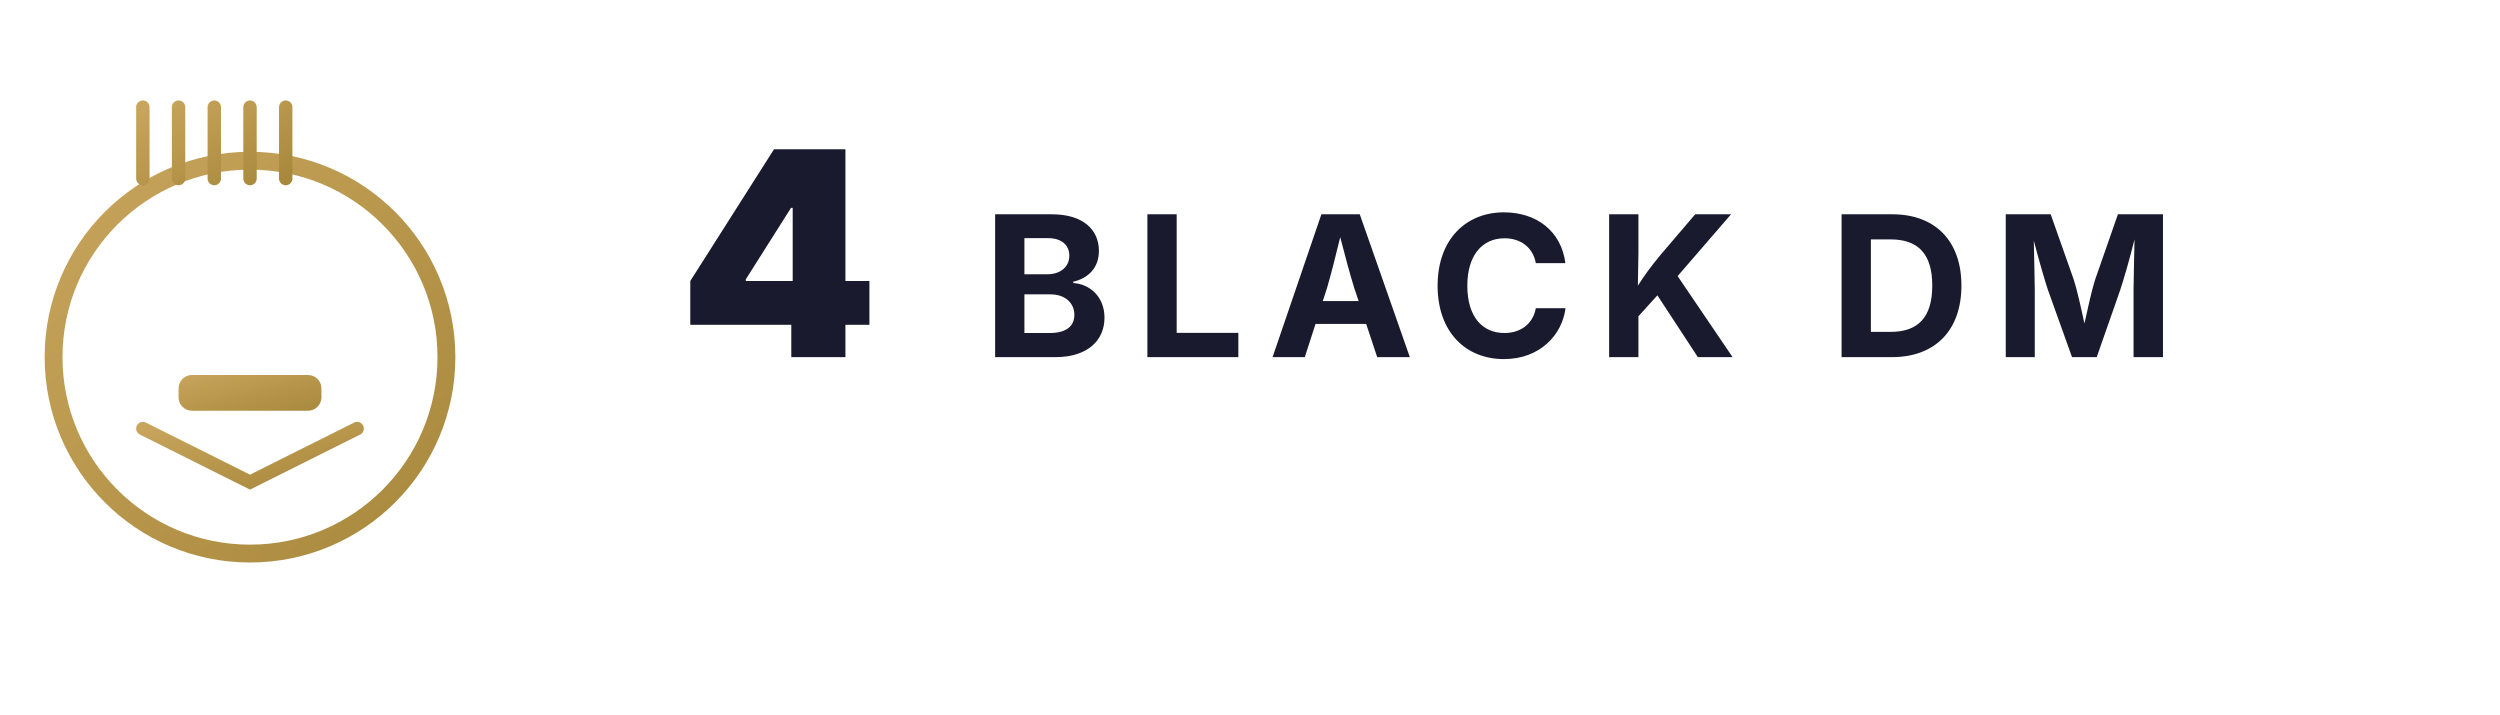
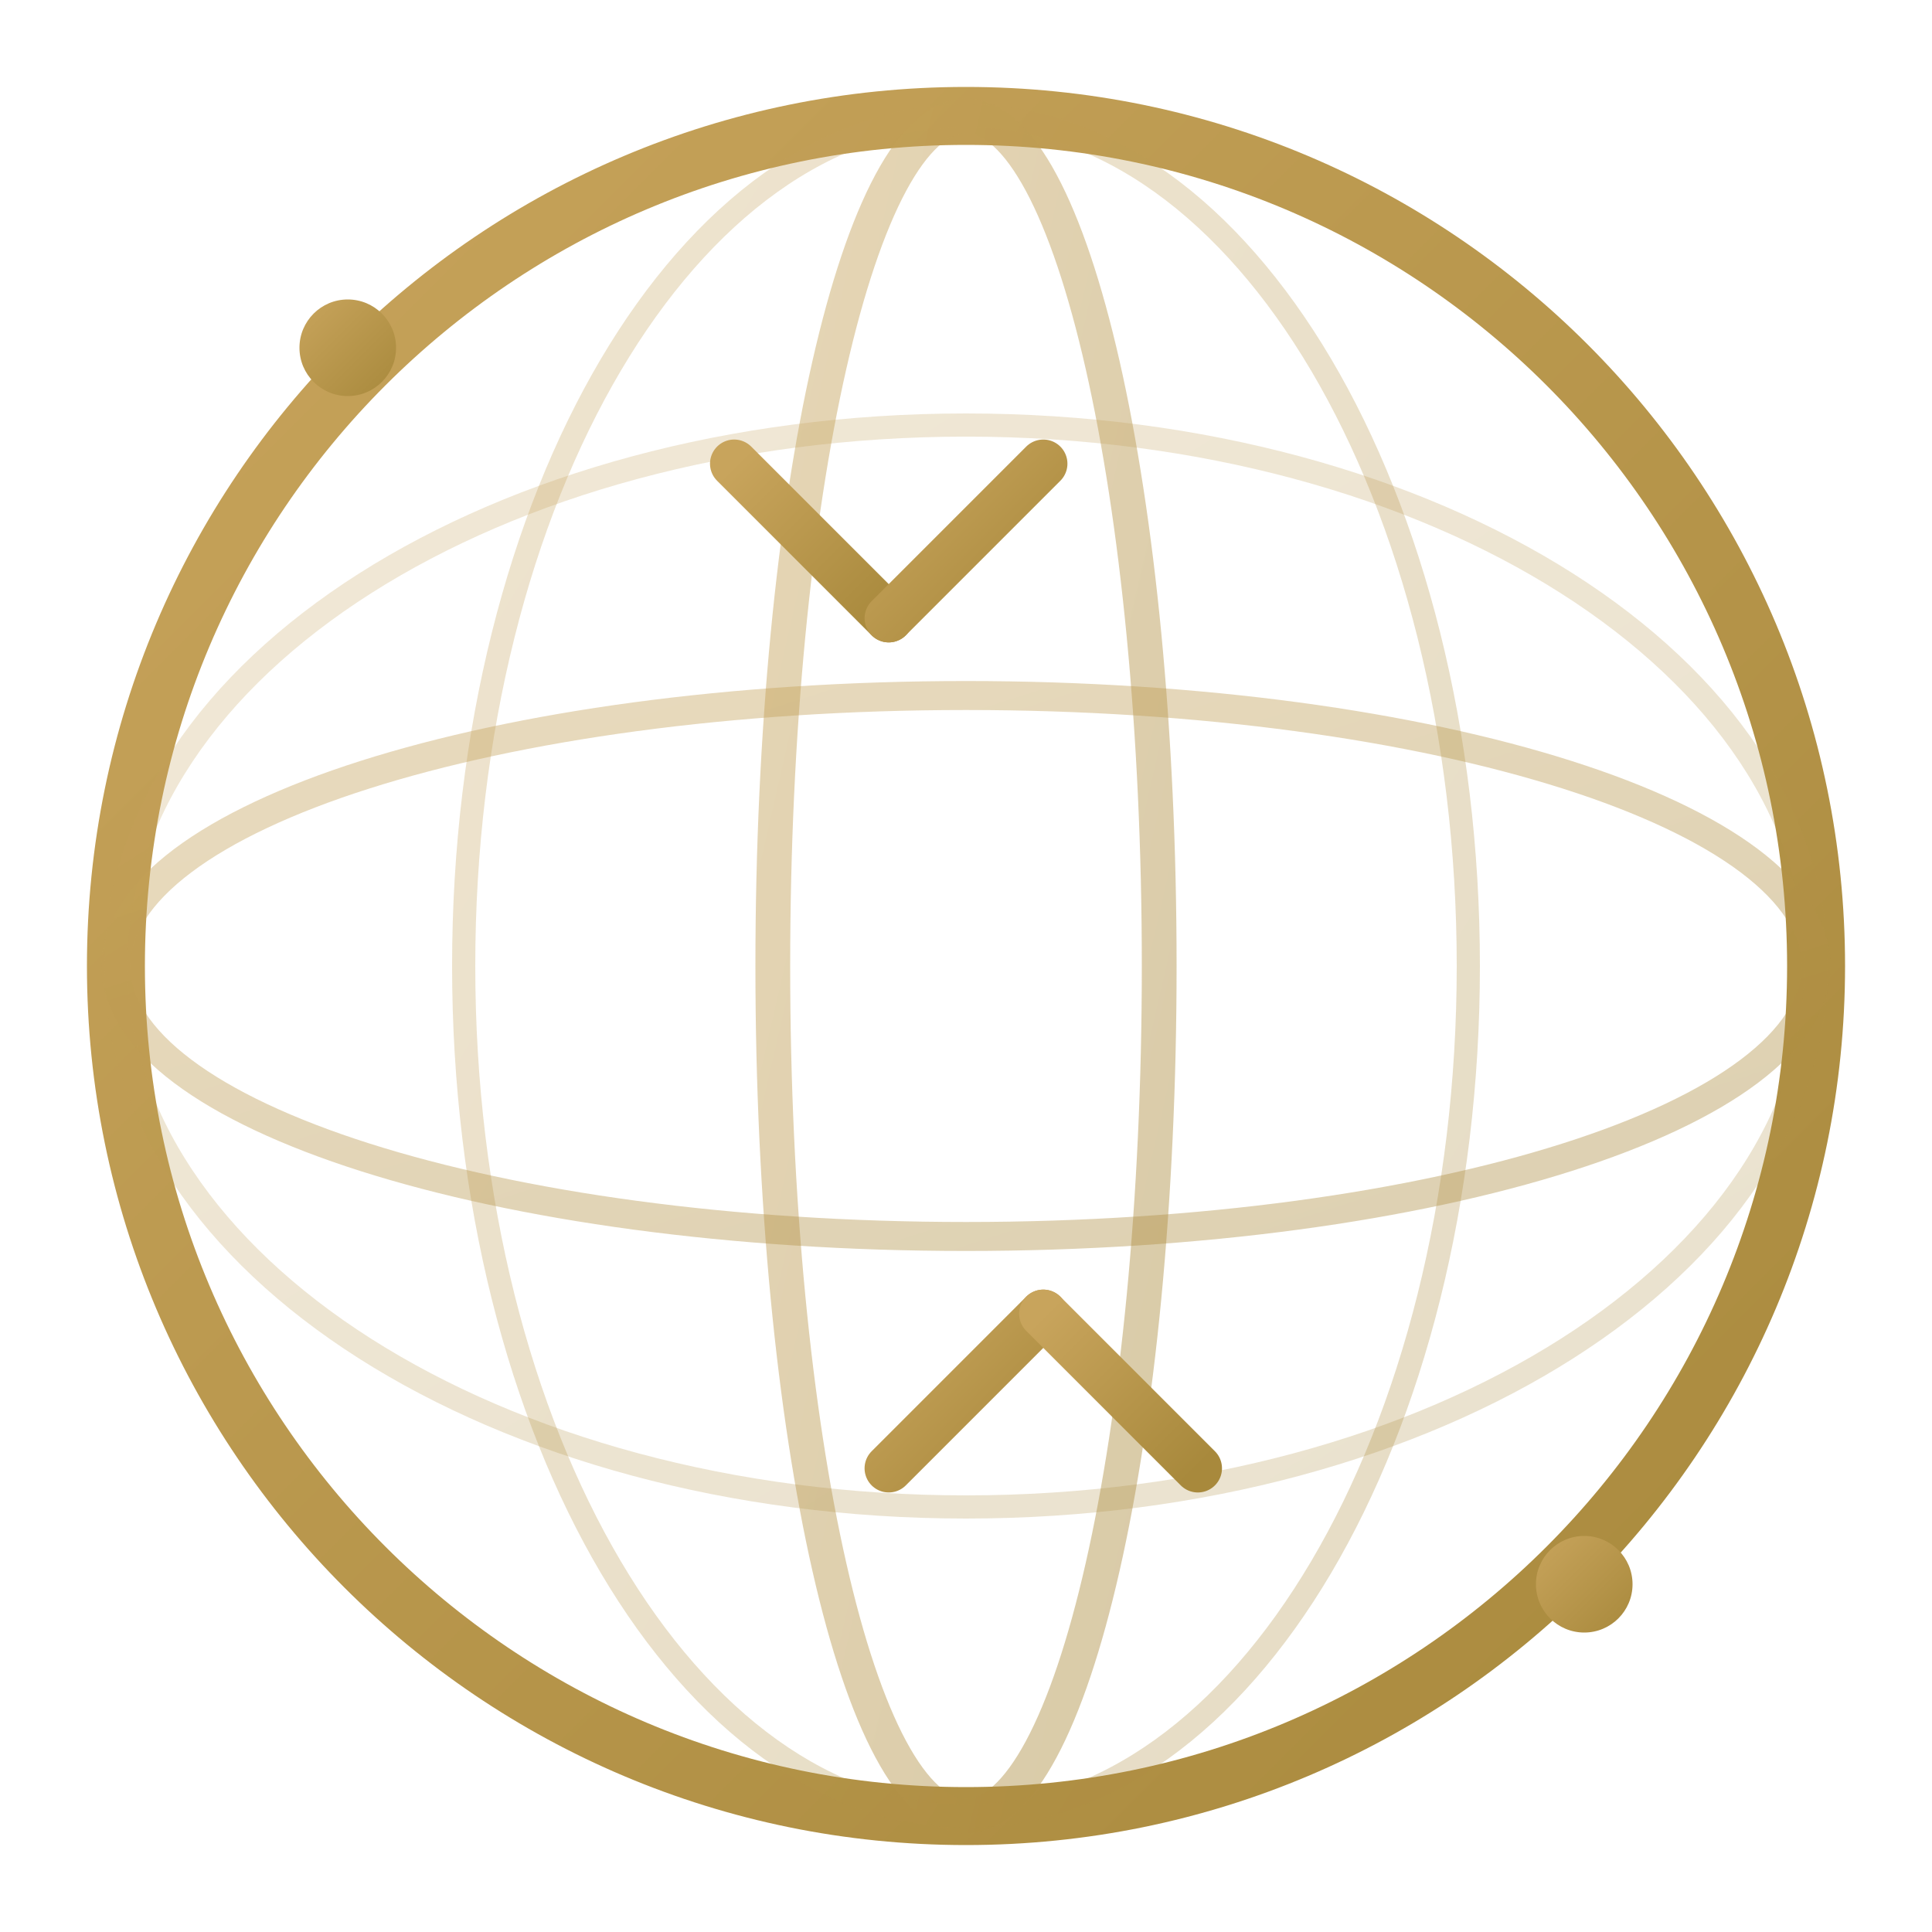
- <svg xmlns="http://www.w3.org/2000/svg" viewBox="0 0 280 80" width="280" height="80">
+ <svg xmlns="http://www.w3.org/2000/svg" viewBox="0 0 100 100" width="100" height="100">
  <defs>
    <linearGradient id="g" x1="0%" y1="0%" x2="100%" y2="100%">
      <stop offset="0%" style="stop-color:#c8a45c" />
      <stop offset="100%" style="stop-color:#a8893c" />
    </linearGradient>
+     <linearGradient id="g2" x1="0%" y1="0%" x2="100%" y2="100%">
+       <stop offset="0%" style="stop-color:#1a1a2e" />
+       <stop offset="100%" style="stop-color:#2d2d4a" />
+     </linearGradient>
  </defs>
-   <g transform="translate(4,10)">
-     <circle cx="24" cy="30" r="22" fill="none" stroke="url(#g)" stroke-width="2" />
-     <path d="M16,12 L16,20 M20,12 L20,20 M24,12 L24,20 M28,12 L28,20 M32,12 L32,20" stroke="url(#g)" stroke-width="1.5" stroke-linecap="round" transform="translate(-4,-10)" />
-     <rect x="16" y="32" width="16" height="4" rx="1.5" fill="url(#g)" />
-     <path d="M12,38 L24,44 L36,38" fill="none" stroke="url(#g)" stroke-width="1.5" stroke-linecap="round" />
+   <circle cx="50" cy="50" r="44" fill="none" stroke="url(#g)" stroke-width="3" />
+   <ellipse cx="50" cy="50" rx="10" ry="44" fill="none" stroke="url(#g)" stroke-width="1.8" opacity=".45" />
+   <ellipse cx="50" cy="50" rx="26" ry="44" fill="none" stroke="url(#g)" stroke-width="1.2" opacity=".3" />
+   <ellipse cx="50" cy="50" rx="44" ry="14" fill="none" stroke="url(#g)" stroke-width="1.5" opacity=".4" />
+   <ellipse cx="50" cy="50" rx="44" ry="28" fill="none" stroke="url(#g)" stroke-width="1.2" opacity=".25" />
+   <g transform="translate(50,50)">
+     <line x1="-4" y1="-38" x2="-4" y2="-18" stroke="url(#g)" stroke-width="2.5" stroke-linecap="round" />
+     <line x1="-4" y1="-18" x2="-12" y2="-26" stroke="url(#g)" stroke-width="2.5" stroke-linecap="round" stroke-linejoin="round" />
+     <line x1="-4" y1="-18" x2="4" y2="-26" stroke="url(#g)" stroke-width="2.5" stroke-linecap="round" stroke-linejoin="round" />
+     <line x1="4" y1="38" x2="4" y2="18" stroke="url(#g)" stroke-width="2.5" stroke-linecap="round" />
+     <line x1="4" y1="18" x2="-4" y2="26" stroke="url(#g)" stroke-width="2.5" stroke-linecap="round" stroke-linejoin="round" />
+     <line x1="4" y1="18" x2="12" y2="26" stroke="url(#g)" stroke-width="2.5" stroke-linecap="round" stroke-linejoin="round" />
  </g>
-   <text x="76" y="40" font-family="'Inter','Helvetica Neue',Arial,sans-serif" font-size="32" font-weight="900" fill="#1a1a2e" letter-spacing="1">4</text>
-   <text x="110" y="40" font-family="'Inter','Helvetica Neue',Arial,sans-serif" font-size="22" font-weight="700" fill="#1a1a2e" letter-spacing="2.5">BLACK DM</text>
+   <circle cx="18" cy="18" r="2.5" fill="url(#g)" />
+   <circle cx="82" cy="82" r="2.5" fill="url(#g)" />
</svg>
